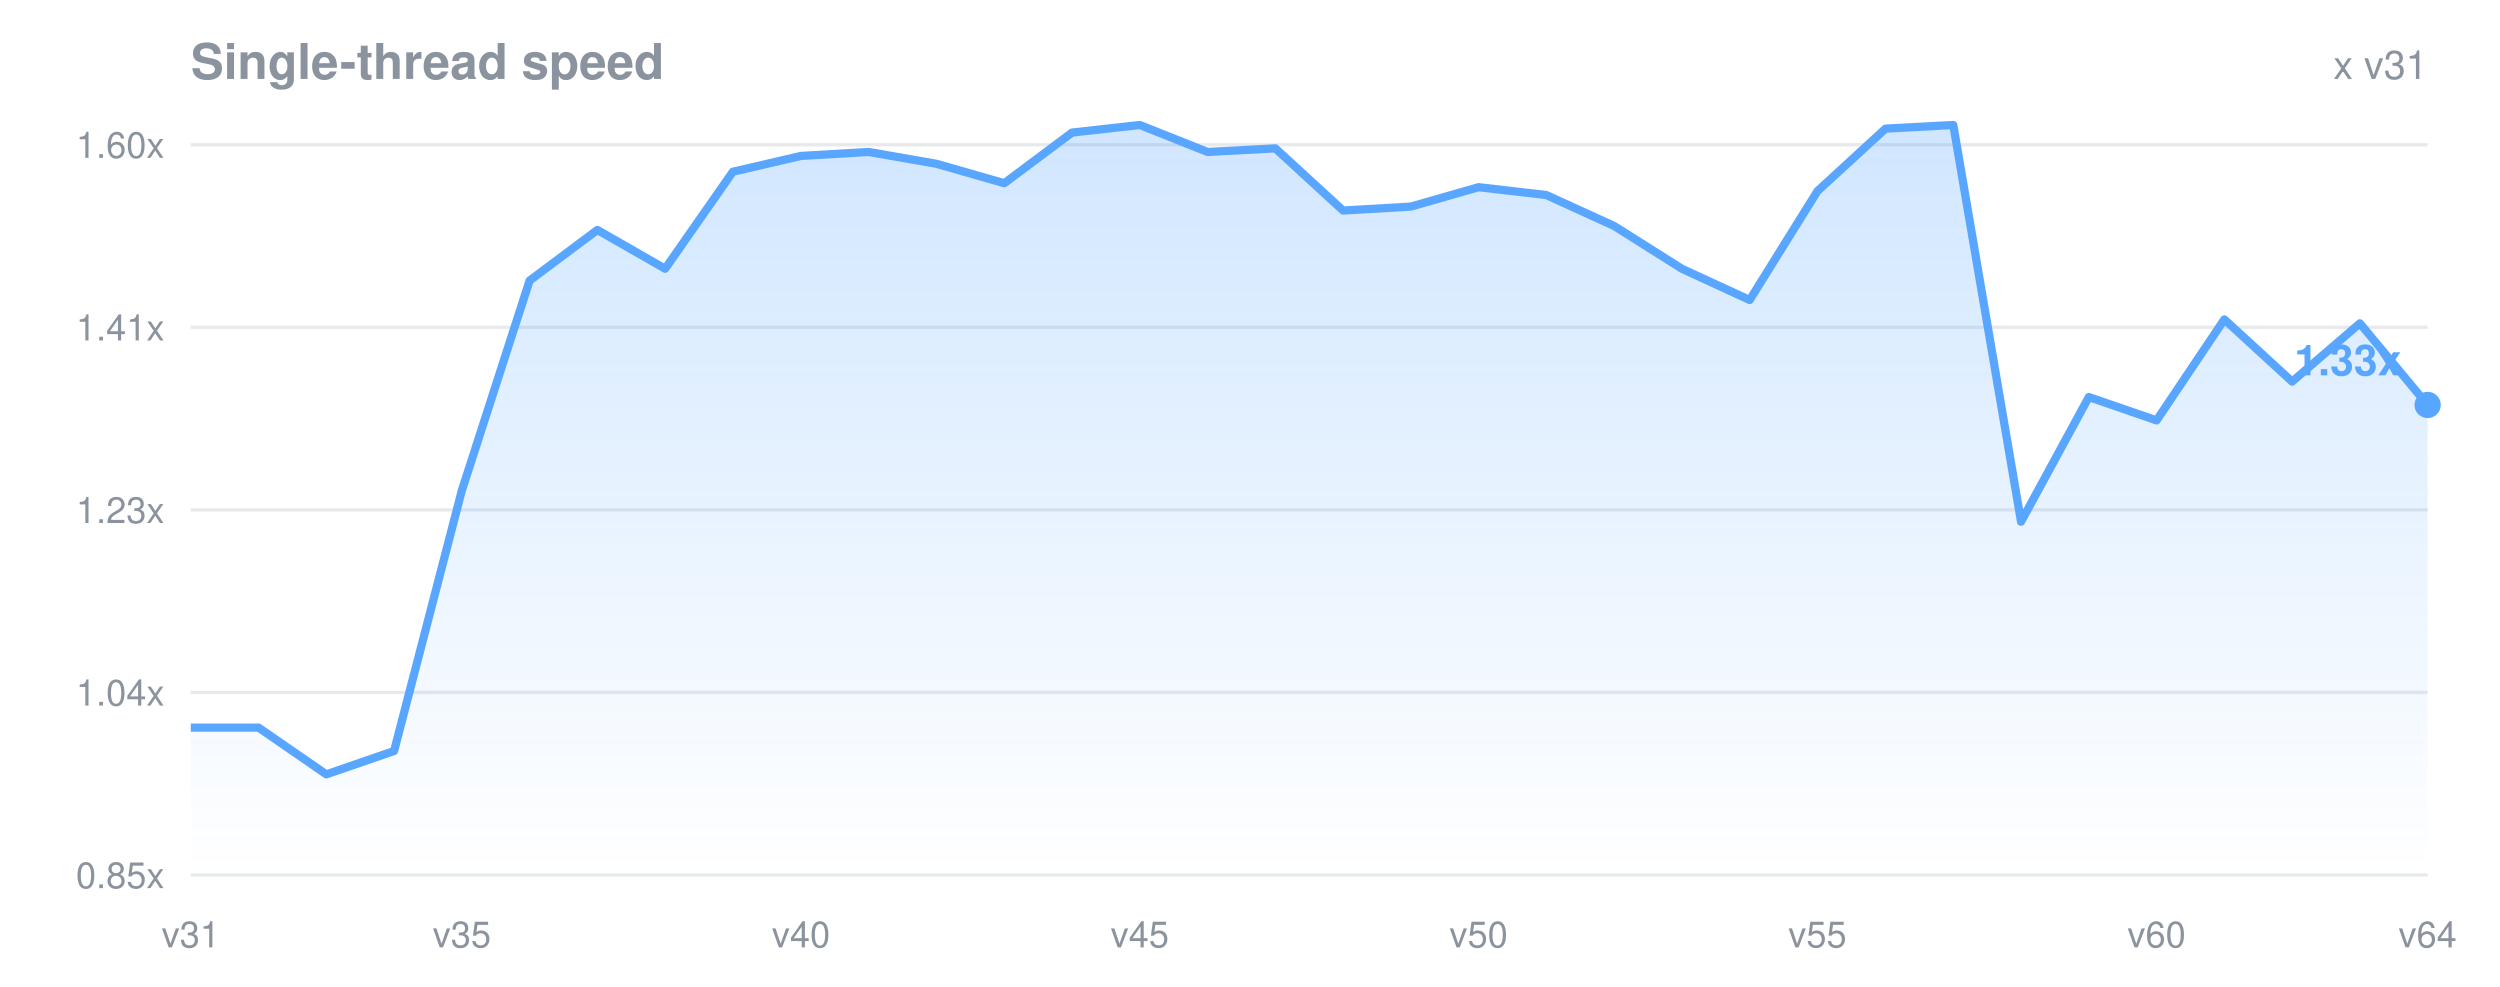
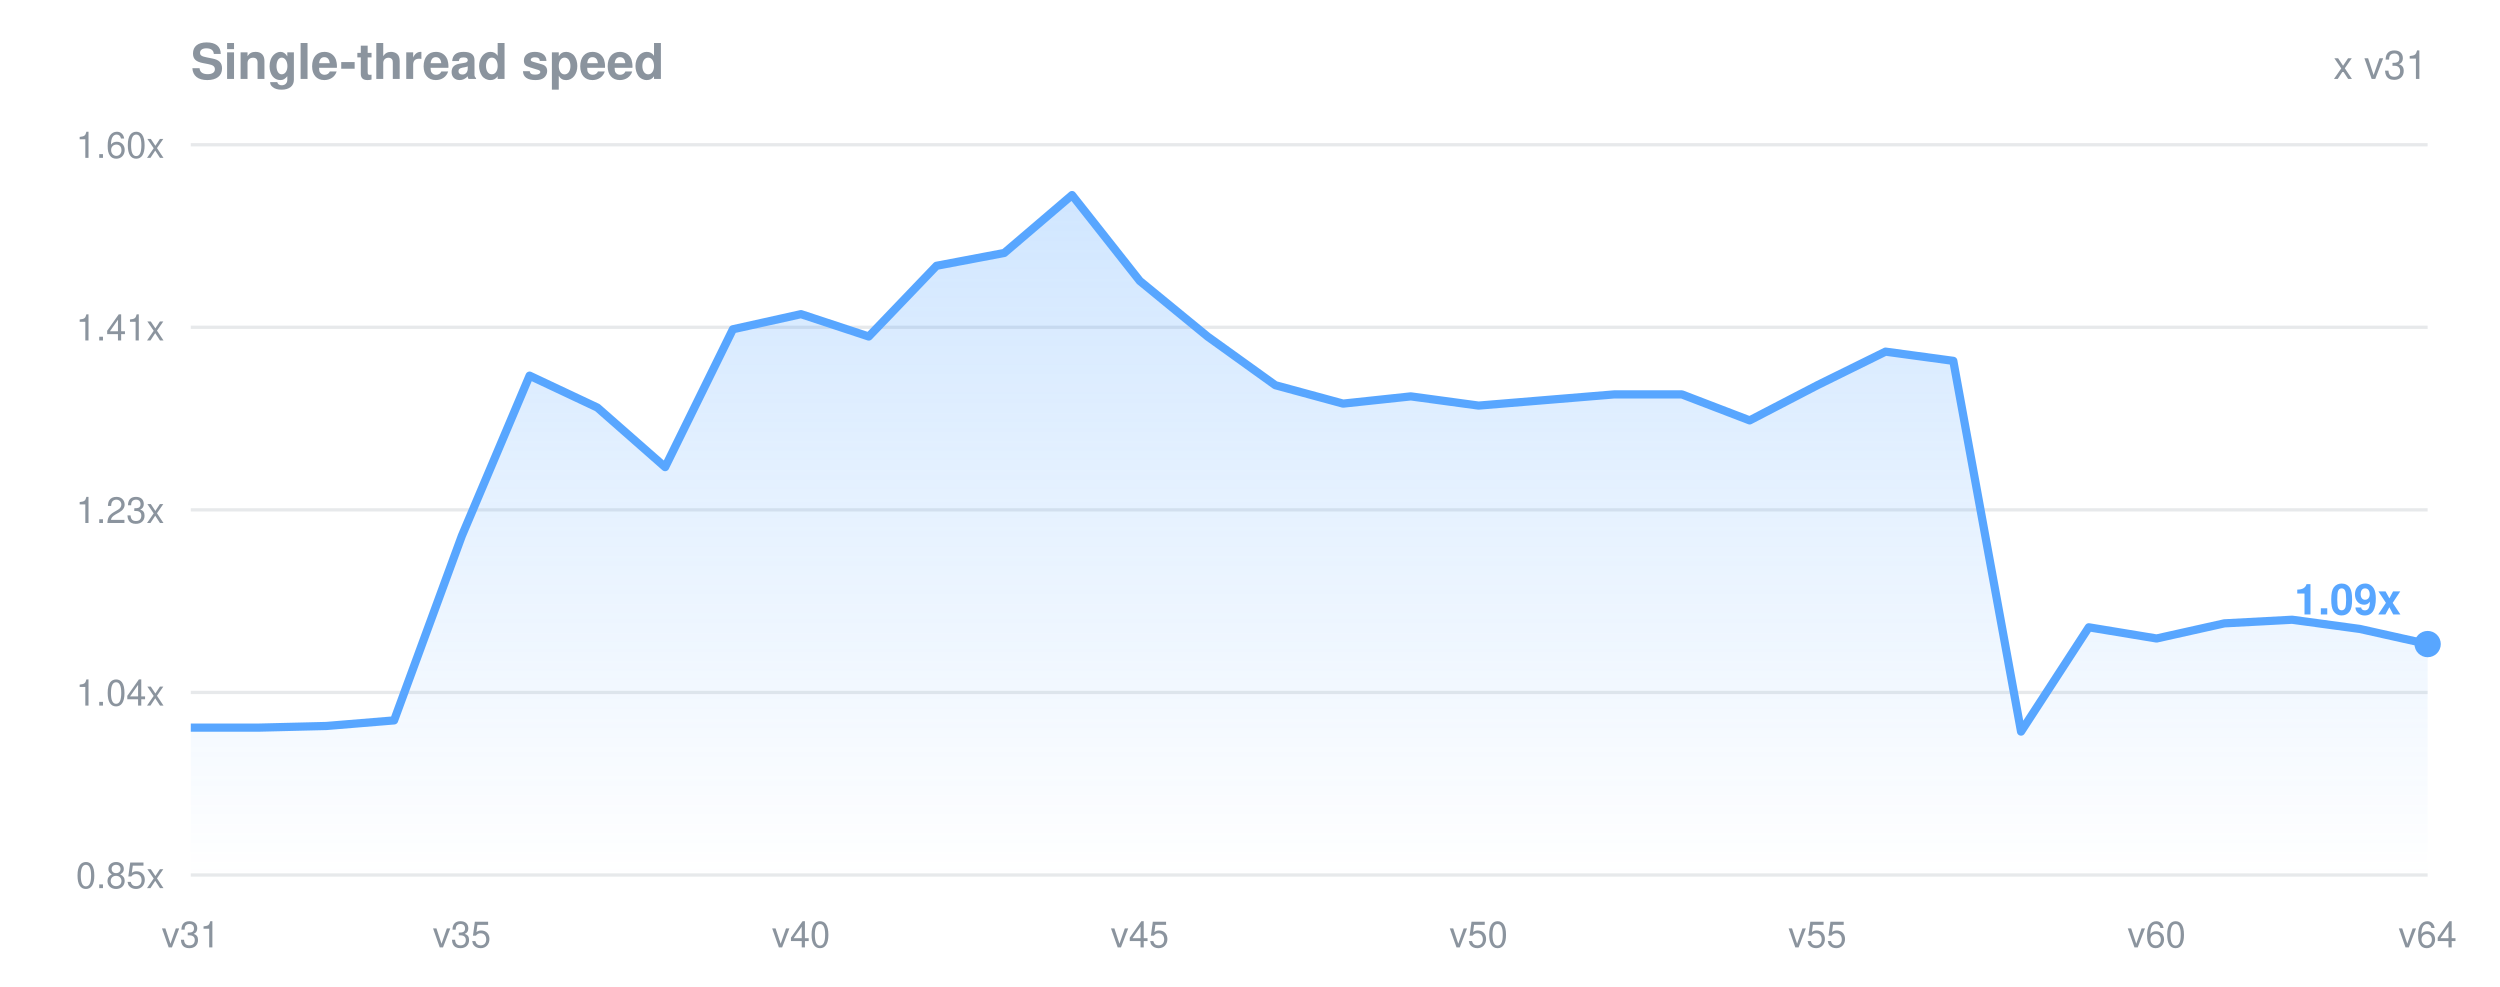
<svg xmlns="http://www.w3.org/2000/svg" width="760" height="300" viewBox="0 0 760 300" preserveAspectRatio="xMidYMid meet" font-family="-apple-system,Segoe UI,Helvetica,Arial,sans-serif">
  <defs>
    <linearGradient id="g58a6ff" x1="0" y1="0" x2="0" y2="1">
      <stop offset="0" stop-color="#58a6ff" stop-opacity="0.28" />
      <stop offset="1" stop-color="#58a6ff" stop-opacity="0" />
    </linearGradient>
  </defs>
  <text x="58" y="24" fill="#8b949e" font-size="15" font-weight="700">Single-thread speed</text>
  <text x="738" y="24" fill="#8b949e" font-size="12" text-anchor="end">x v31</text>
  <line x1="58" y1="266.0" x2="738" y2="266.0" stroke="#8b949e33" />
  <text x="50" y="270.0" fill="#8b949e" font-size="11" text-anchor="end">0.85x</text>
  <line x1="58" y1="210.5" x2="738" y2="210.5" stroke="#8b949e33" />
  <text x="50" y="214.5" fill="#8b949e" font-size="11" text-anchor="end">1.04x</text>
  <line x1="58" y1="155.0" x2="738" y2="155.0" stroke="#8b949e33" />
  <text x="50" y="159.0" fill="#8b949e" font-size="11" text-anchor="end">1.23x</text>
  <line x1="58" y1="99.5" x2="738" y2="99.5" stroke="#8b949e33" />
  <text x="50" y="103.5" fill="#8b949e" font-size="11" text-anchor="end">1.41x</text>
  <line x1="58" y1="44.0" x2="738" y2="44.0" stroke="#8b949e33" />
  <text x="50" y="48.0" fill="#8b949e" font-size="11" text-anchor="end">1.60x</text>
  <text x="58.0" y="288" fill="#8b949e" font-size="11" text-anchor="middle">v31</text>
  <text x="140.4" y="288" fill="#8b949e" font-size="11" text-anchor="middle">v35</text>
  <text x="243.5" y="288" fill="#8b949e" font-size="11" text-anchor="middle">v40</text>
  <text x="346.5" y="288" fill="#8b949e" font-size="11" text-anchor="middle">v45</text>
  <text x="449.5" y="288" fill="#8b949e" font-size="11" text-anchor="middle">v50</text>
  <text x="552.5" y="288" fill="#8b949e" font-size="11" text-anchor="middle">v55</text>
  <text x="655.6" y="288" fill="#8b949e" font-size="11" text-anchor="middle">v60</text>
  <text x="738.0" y="288" fill="#8b949e" font-size="11" text-anchor="middle">v64</text>
-   <path d="M58.0,266.0 L58.0,221.2 L78.6,221.2 L99.2,235.4 L119.8,228.3 L140.4,149.1 L161.0,85.3 L181.6,69.9 L202.2,81.7 L222.8,52.2 L243.5,47.4 L264.1,46.2 L284.7,49.8 L305.3,55.7 L325.9,40.3 L346.5,38.0 L367.1,46.2 L387.7,45.1 L408.3,64.0 L428.9,62.8 L449.5,56.9 L470.1,59.3 L490.7,68.7 L511.3,81.7 L531.9,91.2 L552.5,58.1 L573.2,39.1 L593.8,38.0 L614.4,158.6 L635.0,120.7 L655.6,127.8 L676.2,97.1 L696.8,116.0 L717.4,98.3 L738.0,123.1 L738.0,266.0 Z" fill="url(#g58a6ff)" />
-   <polyline points="58.0,221.2 78.6,221.2 99.2,235.4 119.8,228.3 140.4,149.1 161.0,85.3 181.6,69.9 202.2,81.7 222.8,52.2 243.5,47.4 264.1,46.2 284.7,49.8 305.3,55.7 325.9,40.3 346.5,38.0 367.1,46.2 387.7,45.1 408.3,64.0 428.9,62.8 449.5,56.9 470.1,59.3 490.7,68.7 511.3,81.7 531.9,91.2 552.5,58.1 573.2,39.1 593.8,38.0 614.4,158.6 635.0,120.7 655.6,127.8 676.2,97.1 696.8,116.0 717.4,98.3 738.0,123.1" fill="none" stroke="#58a6ff" stroke-width="2.5" stroke-linejoin="round" />
-   <circle cx="738.0" cy="123.1" r="4" fill="#58a6ff" />
-   <text x="730.0" y="114.1" fill="#58a6ff" font-size="13" font-weight="700" text-anchor="end">1.33x</text>
+   <path d="M58.0,266.0 L58.0,221.2 L78.6,221.2 L99.2,220.7 L119.8,219.0 L140.4,162.9 L161.0,114.2 L181.6,123.9 L202.2,142.0 L222.8,100.1 L243.5,95.5 L264.1,102.3 L284.7,80.8 L305.3,76.9 L325.9,59.3 L346.5,85.4 L367.1,102.3 L387.7,117.1 L408.3,122.7 L428.9,120.5 L449.5,123.3 L470.1,121.6 L490.7,119.9 L511.3,119.9 L531.9,127.8 L552.5,117.1 L573.2,106.9 L593.8,109.7 L614.4,222.4 L635.0,190.7 L655.6,194.1 L676.2,189.5 L696.8,188.4 L717.4,191.2 L738.0,195.8 L738.0,266.0 Z" fill="url(#g58a6ff)" />
+   <polyline points="58.0,221.2 78.6,221.2 99.2,220.7 119.8,219.0 140.4,162.9 161.0,114.2 181.6,123.9 202.2,142.0 222.8,100.1 243.5,95.5 264.1,102.3 284.7,80.8 305.3,76.9 325.9,59.3 346.5,85.4 367.1,102.3 387.7,117.1 408.3,122.7 428.9,120.5 449.5,123.3 470.1,121.6 490.7,119.9 511.3,119.9 531.9,127.8 552.5,117.1 573.2,106.9 593.8,109.7 614.4,222.4 635.0,190.7 655.6,194.1 676.2,189.5 696.8,188.4 717.4,191.2 738.0,195.8" fill="none" stroke="#58a6ff" stroke-width="2.5" stroke-linejoin="round" />
+   <circle cx="738.0" cy="195.8" r="4" fill="#58a6ff" />
+   <text x="730.0" y="186.8" fill="#58a6ff" font-size="13" font-weight="700" text-anchor="end">1.09x</text>
</svg>
